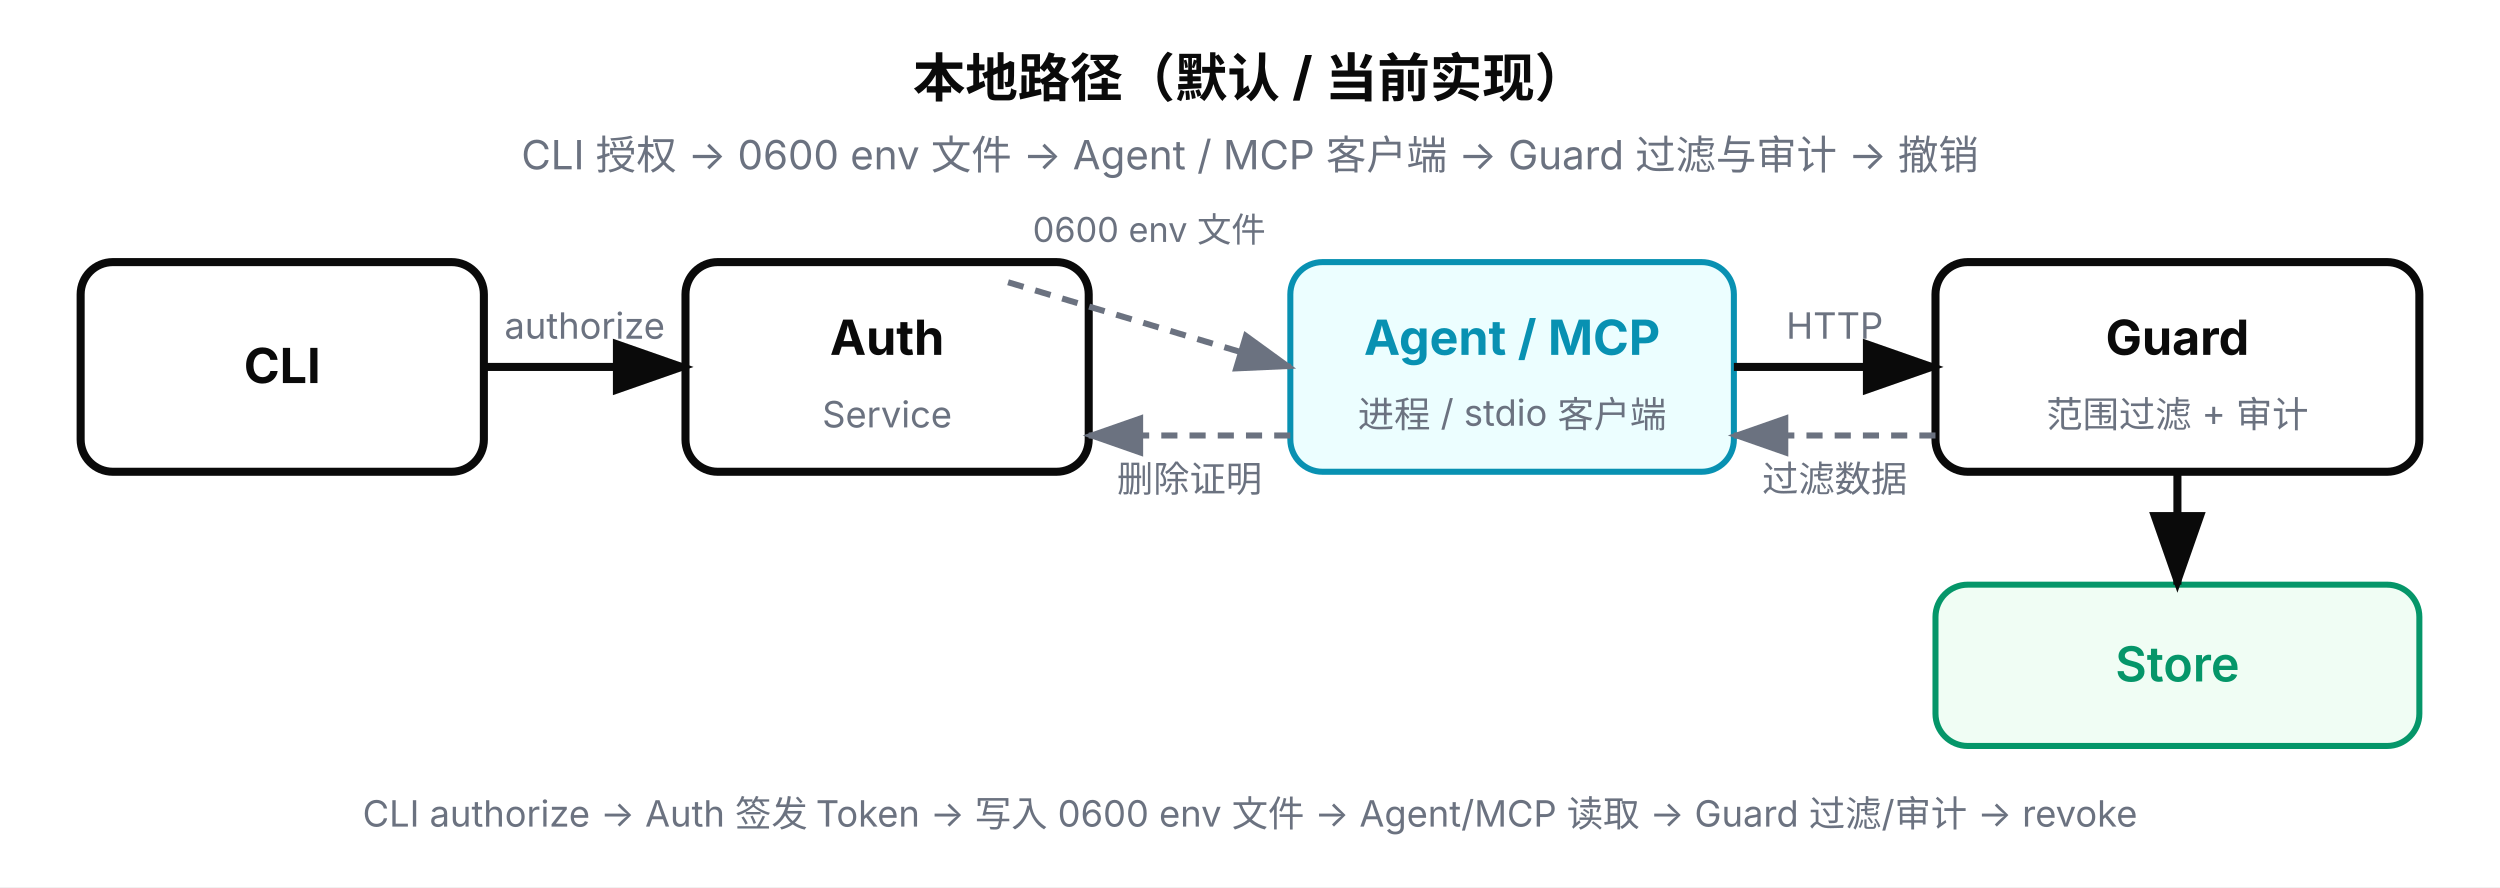
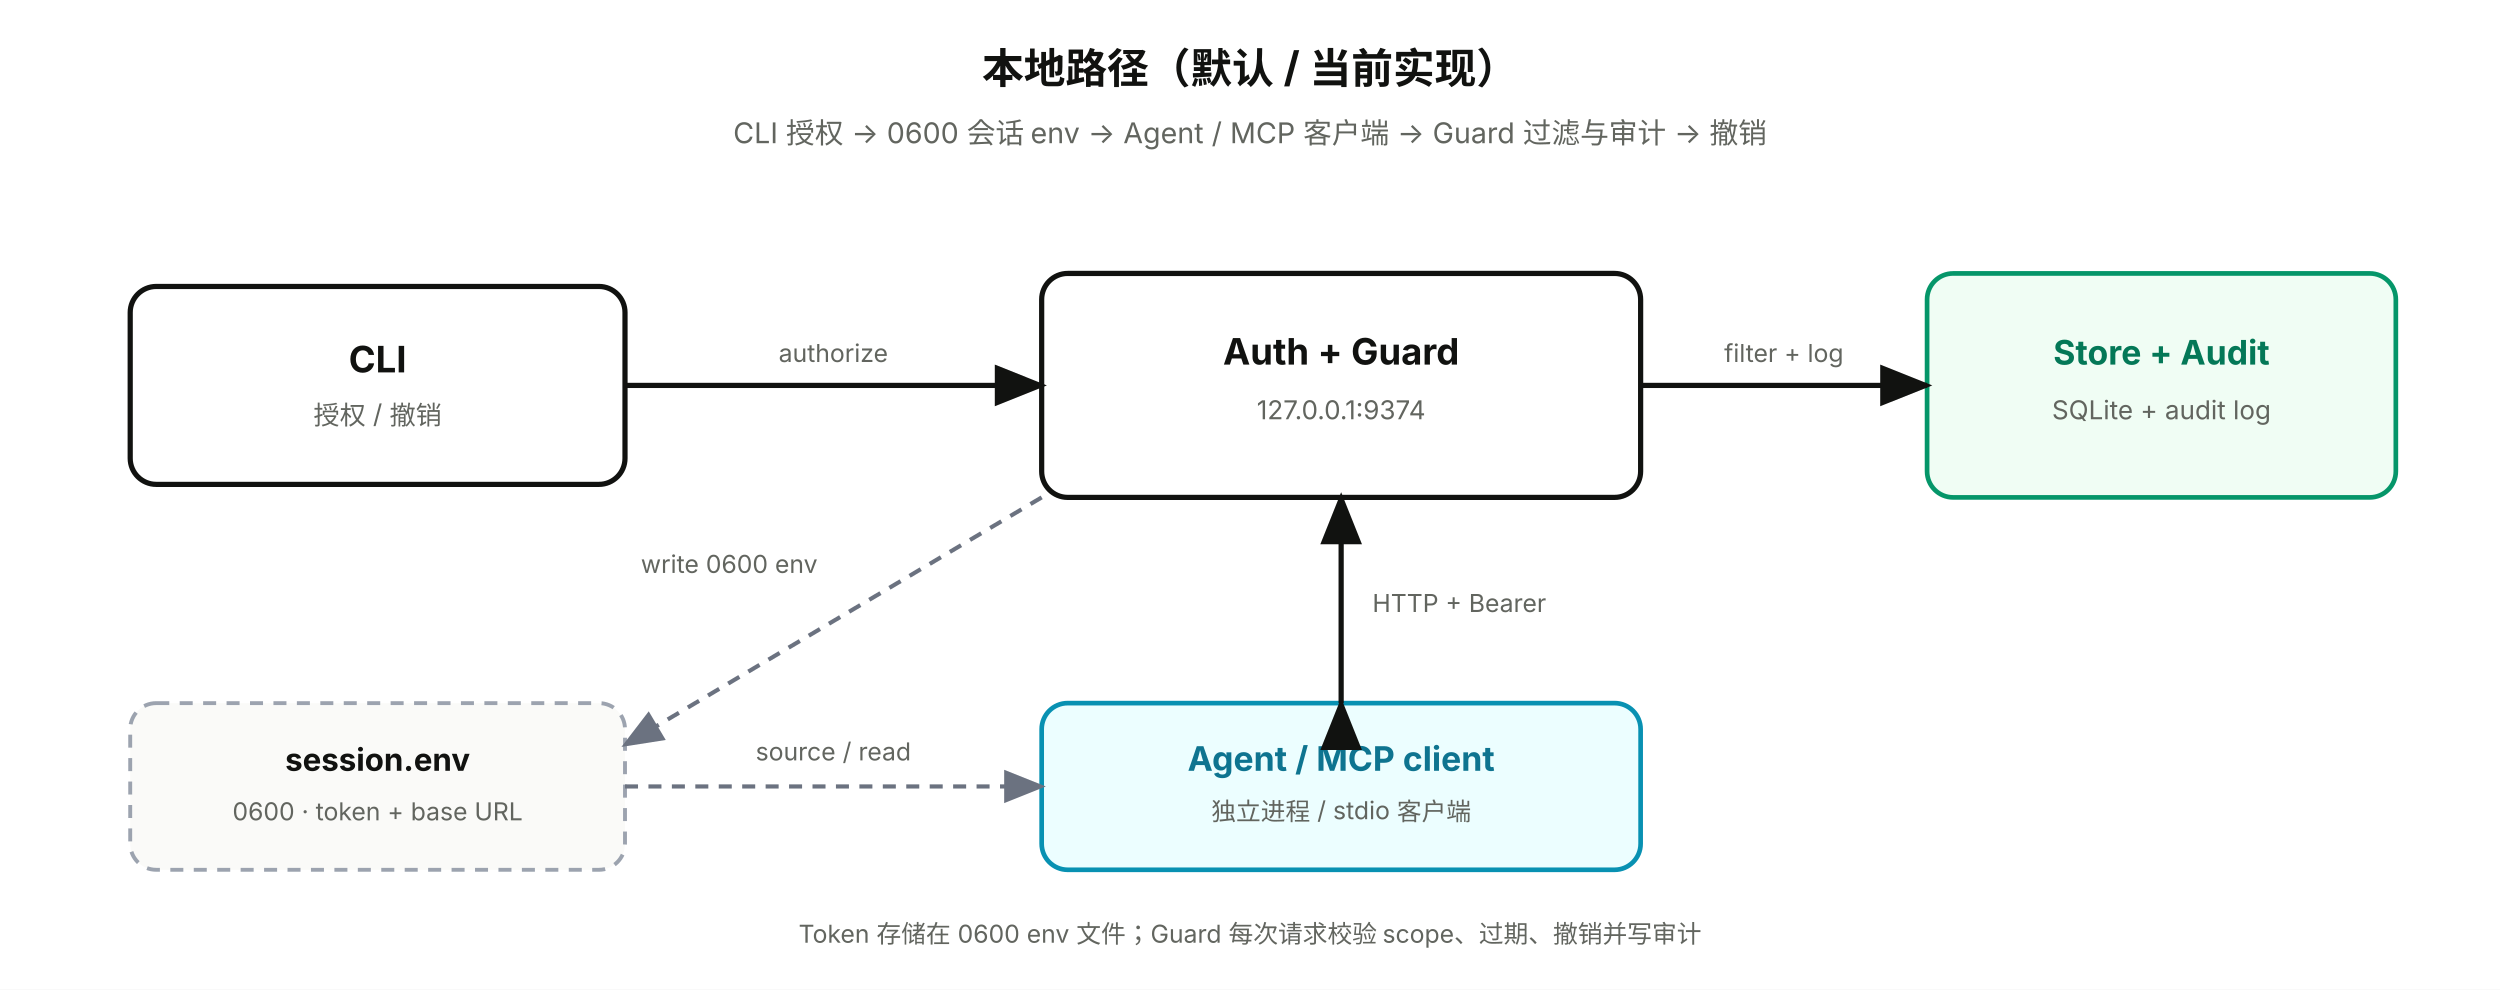
- <svg xmlns="http://www.w3.org/2000/svg" viewBox="0 0 620 220" role="img" aria-label="Local path">
-   <rect x="0" y="0" width="620" height="220" fill="#FFFFFF" />
+ <svg xmlns="http://www.w3.org/2000/svg" viewBox="0 0 960 380" role="img" aria-label="本地路径">
+   <rect x="0" y="0" width="960" height="380" fill="#FFFFFF" />
  <defs>
-     <marker id="a" markerWidth="10" markerHeight="7" refX="9" refY="3.5" orient="auto">
-       <polygon points="0 0,10 3.5,0 7" fill="#0A0A0A" />
+     <marker id="arrow" markerWidth="10" markerHeight="8" refX="9" refY="4" orient="auto">
+       <polygon points="0 0,10 4,0 8" fill="#111210" />
    </marker>
-     <marker id="r" markerWidth="10" markerHeight="7" refX="9" refY="3.5" orient="auto">
-       <polygon points="0 0,10 3.5,0 7" fill="#6B7280" />
+     <marker id="arrow-soft" markerWidth="10" markerHeight="8" refX="9" refY="4" orient="auto">
+       <polygon points="0 0,10 4,0 8" fill="#6B7280" />
    </marker>
  </defs>
-   <text x="310" y="24" text-anchor="middle" fill="#0A0A0A" font-size="13" font-family="Inter, system-ui, sans-serif" font-weight="700">本地路径（默认 / 当前实现）</text>
-   <text x="310" y="42" text-anchor="middle" fill="#6B7280" font-size="10" font-family="Inter, system-ui, sans-serif">CLI 授权 → 0600 env 文件 → Agent / MCP 客户端 → Guard 过滤与审计 → 撤销</text>
-   <rect x="20" y="65" width="100" height="52" rx="8" fill="#FFFFFF" stroke="#0A0A0A" stroke-width="2" />
-   <text x="70" y="95" text-anchor="middle" fill="#0A0A0A" font-size="12" font-family="Inter, system-ui, sans-serif" font-weight="700">CLI</text>
-   <rect x="170" y="65" width="100" height="52" rx="8" fill="#FFFFFF" stroke="#0A0A0A" stroke-width="2" />
-   <text x="220" y="88" text-anchor="middle" fill="#0A0A0A" font-size="12" font-family="Inter, system-ui, sans-serif" font-weight="700">Auth</text>
-   <text x="220" y="106" text-anchor="middle" fill="#6B7280" font-size="9" font-family="Inter, system-ui, sans-serif">Service</text>
-   <rect x="320" y="65" width="110" height="52" rx="8" fill="#ECFEFF" stroke="#0891B2" stroke-width="1.5" />
-   <text x="375" y="88" text-anchor="middle" fill="#0891B2" font-size="12" font-family="Inter, system-ui, sans-serif" font-weight="700">Agent / MCP</text>
-   <text x="375" y="106" text-anchor="middle" fill="#6B7280" font-size="9" font-family="Inter, system-ui, sans-serif">进程 / stdio 客户端</text>
-   <rect x="480" y="65" width="120" height="52" rx="8" fill="#FFFFFF" stroke="#0A0A0A" stroke-width="2" />
-   <text x="540" y="88" text-anchor="middle" fill="#0A0A0A" font-size="12" font-family="Inter, system-ui, sans-serif" font-weight="700">Guard</text>
-   <text x="540" y="106" text-anchor="middle" fill="#6B7280" font-size="9" font-family="Inter, system-ui, sans-serif">范围过滤 + 审计</text>
-   <rect x="480" y="145" width="120" height="40" rx="8" fill="#F0FDF4" stroke="#059669" stroke-width="1.5" />
-   <text x="540" y="169" text-anchor="middle" fill="#059669" font-size="12" font-family="Inter, system-ui, sans-serif" font-weight="600">Store</text>
-   <line x1="120" y1="91" x2="170" y2="91" stroke="#0A0A0A" stroke-width="2" marker-end="url(#a)" />
-   <text x="145" y="84" text-anchor="middle" fill="#6B7280" font-size="9" font-family="Inter, system-ui, sans-serif">authorize</text>
-   <line x1="250" y1="70" x2="320" y2="91" stroke="#6B7280" stroke-width="1.5" stroke-dasharray="4 3" marker-end="url(#r)" />
-   <text x="285" y="60" text-anchor="middle" fill="#6B7280" font-size="8.5" font-family="Inter, system-ui, sans-serif">0600 env 文件</text>
-   <line x1="430" y1="91" x2="480" y2="91" stroke="#0A0A0A" stroke-width="2" marker-end="url(#a)" />
-   <text x="455" y="84" text-anchor="middle" fill="#6B7280" font-size="9" font-family="Inter, system-ui, sans-serif">HTTP</text>
-   <line x1="540" y1="117" x2="540" y2="145" stroke="#0A0A0A" stroke-width="2" marker-end="url(#a)" />
-   <line x1="480" y1="108" x2="430" y2="108" stroke="#6B7280" stroke-width="1.5" stroke-dasharray="4 3" marker-end="url(#r)" />
-   <text x="455" y="122" text-anchor="middle" fill="#6B7280" font-size="9" font-family="Inter, system-ui, sans-serif">过滤数据</text>
-   <line x1="320" y1="108" x2="270" y2="108" stroke="#6B7280" stroke-width="1.5" stroke-dasharray="4 3" marker-end="url(#r)" />
-   <text x="295" y="122" text-anchor="middle" fill="#6B7280" font-size="9" font-family="Inter, system-ui, sans-serif">删除证明</text>
-   <text x="310" y="205" text-anchor="middle" fill="#6B7280" font-size="9" font-family="Inter, system-ui, sans-serif">CLI authorize → Auth 签发 Token → 写入 0600 env 文件 → Agent/MCP 读取 → Guard 过滤/审计 → revoke</text>
+   <text x="480" y="32" text-anchor="middle" fill="#111210" font-family="Inter, system-ui, sans-serif" font-size="16" font-weight="700">本地路径（默认 / 当前实现）</text>
+   <text x="480" y="55" text-anchor="middle" fill="#62655F" font-family="Inter, system-ui, sans-serif" font-size="11">CLI 授权 → 0600 会话 env → Agent / MCP 客户端 → Guard 过滤与审计 → 撤销</text>
+   <rect x="50" y="110" width="190" height="76" rx="10" fill="#FFFFFF" stroke="#111210" stroke-width="2" />
+   <text x="145" y="143" text-anchor="middle" fill="#111210" font-family="Inter, system-ui, sans-serif" font-size="14" font-weight="700">CLI</text>
+   <text x="145" y="163" text-anchor="middle" fill="#62655F" font-family="Inter, system-ui, sans-serif" font-size="10">授权 / 撤销</text>
+   <rect x="400" y="105" width="230" height="86" rx="10" fill="#FFFFFF" stroke="#111210" stroke-width="2" />
+   <text x="515" y="140" text-anchor="middle" fill="#111210" font-family="Inter, system-ui, sans-serif" font-size="14" font-weight="700">Auth + Guard</text>
+   <text x="515" y="161" text-anchor="middle" fill="#62655F" font-family="Inter, system-ui, sans-serif" font-size="10">127.0.0.1:9374</text>
+   <rect x="740" y="105" width="180" height="86" rx="10" fill="#F0FDF4" stroke="#059669" stroke-width="1.8" />
+   <text x="830" y="140" text-anchor="middle" fill="#047857" font-family="Inter, system-ui, sans-serif" font-size="13" font-weight="700">Store + Audit</text>
+   <text x="830" y="161" text-anchor="middle" fill="#62655F" font-family="Inter, system-ui, sans-serif" font-size="10">SQLite + audit log</text>
+   <rect x="50" y="270" width="190" height="64" rx="10" fill="#FAFAF8" stroke="#9CA3AF" stroke-width="1.5" stroke-dasharray="5 4" />
+   <text x="145" y="296" text-anchor="middle" fill="#111210" font-family="Inter, system-ui, sans-serif" font-size="12" font-weight="700">session.env</text>
+   <text x="145" y="315" text-anchor="middle" fill="#62655F" font-family="Inter, system-ui, sans-serif" font-size="9.5">0600 · token + base URL</text>
+   <rect x="400" y="270" width="230" height="64" rx="10" fill="#ECFEFF" stroke="#0891B2" stroke-width="1.8" />
+   <text x="515" y="296" text-anchor="middle" fill="#0E7490" font-family="Inter, system-ui, sans-serif" font-size="13" font-weight="700">Agent / MCP client</text>
+   <text x="515" y="315" text-anchor="middle" fill="#62655F" font-family="Inter, system-ui, sans-serif" font-size="9.5">独立进程 / stdio 客户端</text>
+   <line x1="240" y1="148" x2="400" y2="148" stroke="#111210" stroke-width="2" marker-end="url(#arrow)" />
+   <text x="320" y="139" text-anchor="middle" fill="#62655F" font-family="Inter, system-ui, sans-serif" font-size="9.5">authorize</text>
+   <line x1="630" y1="148" x2="740" y2="148" stroke="#111210" stroke-width="2" marker-end="url(#arrow)" />
+   <text x="685" y="139" text-anchor="middle" fill="#62655F" font-family="Inter, system-ui, sans-serif" font-size="9.5">filter + log</text>
+   <line x1="400" y1="191" x2="240" y2="286" stroke="#6B7280" stroke-width="1.6" stroke-dasharray="5 4" marker-end="url(#arrow-soft)" />
+   <text x="280" y="220" text-anchor="middle" fill="#62655F" font-family="Inter, system-ui, sans-serif" font-size="9.5">write 0600 env</text>
+   <line x1="240" y1="302" x2="400" y2="302" stroke="#6B7280" stroke-width="1.6" stroke-dasharray="5 4" marker-end="url(#arrow-soft)" />
+   <text x="320" y="292" text-anchor="middle" fill="#62655F" font-family="Inter, system-ui, sans-serif" font-size="9.5">source / read</text>
+   <line x1="515" y1="270" x2="515" y2="191" stroke="#111210" stroke-width="2" marker-start="url(#arrow)" marker-end="url(#arrow)" />
+   <text x="527" y="235" text-anchor="start" fill="#62655F" font-family="Inter, system-ui, sans-serif" font-size="9.5">HTTP + Bearer</text>
+   <text x="480" y="362" text-anchor="middle" fill="#62655F" font-family="Inter, system-ui, sans-serif" font-size="9.5">Token 存储在 0600 env 文件；Guard 每次请求校验 scope、过期、撤销并写审计</text>
</svg>
